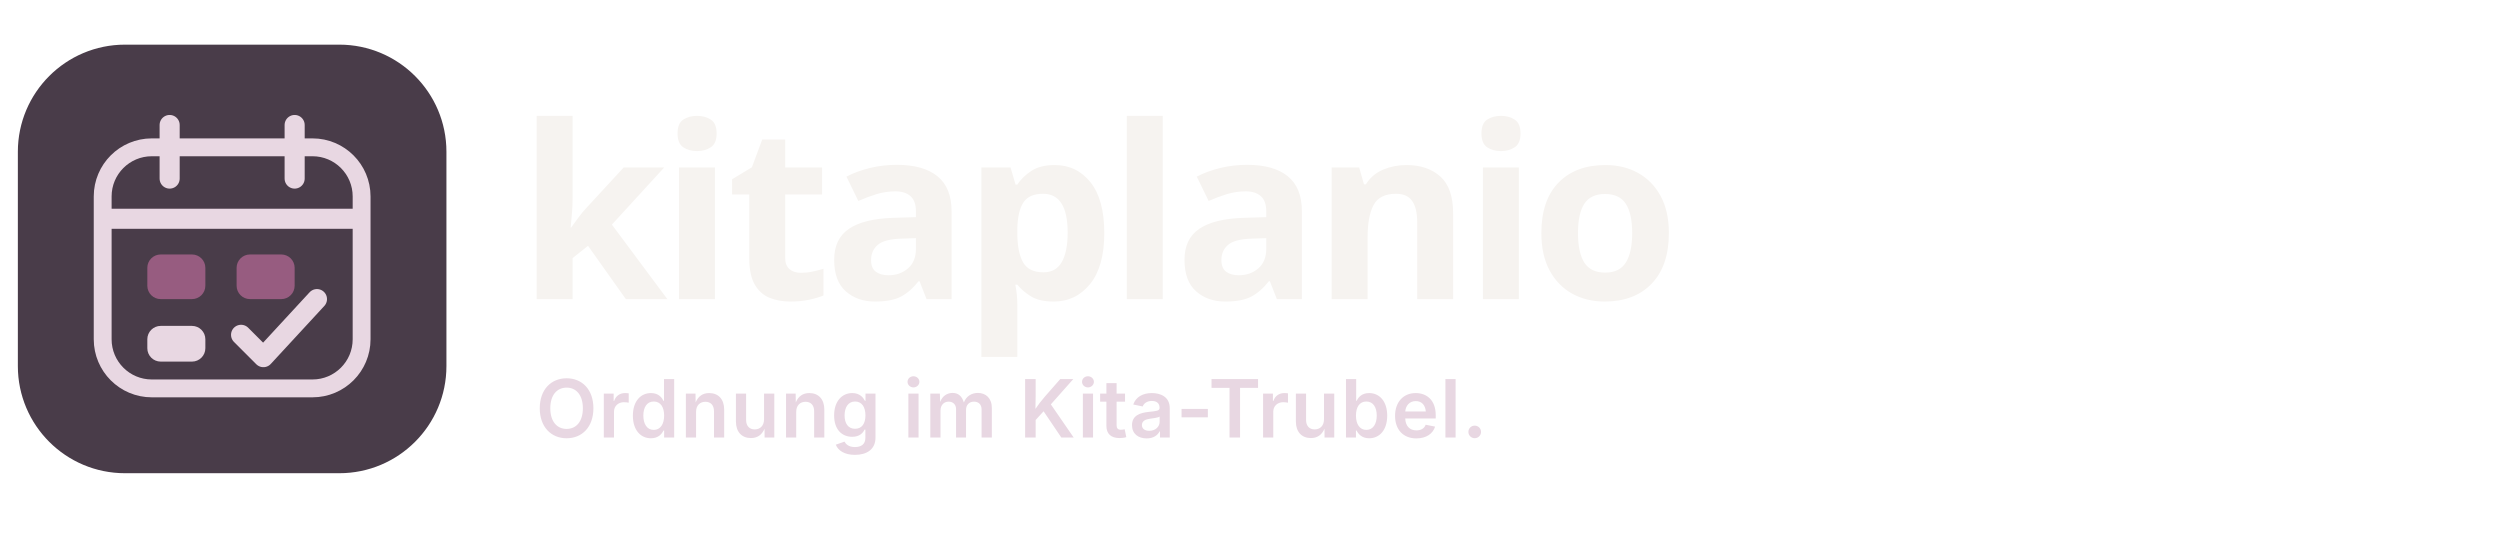
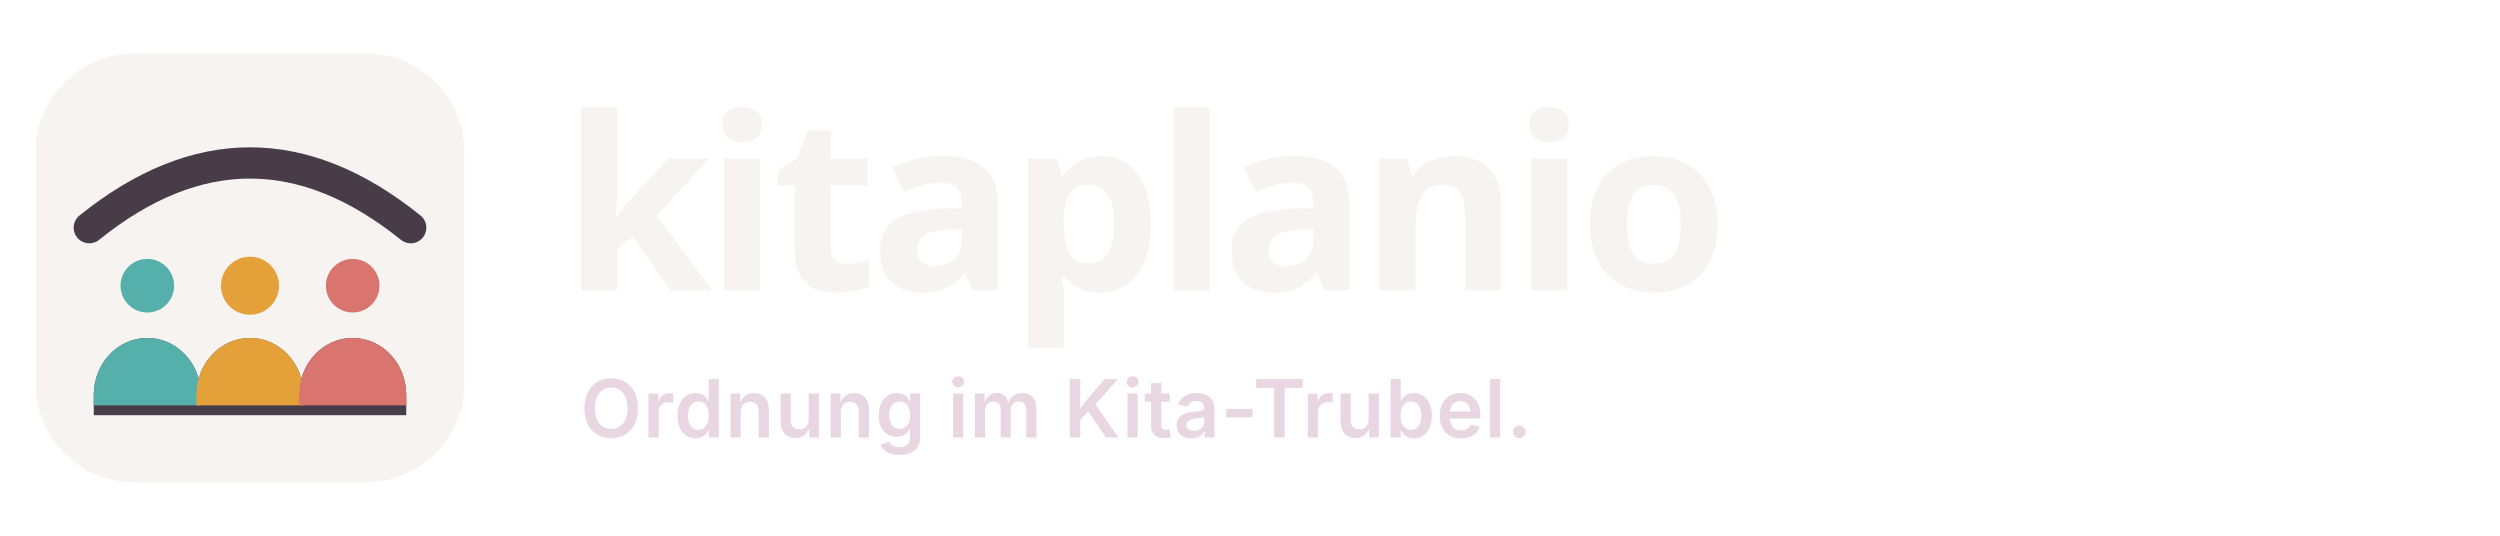
<svg xmlns="http://www.w3.org/2000/svg" viewBox="0 0 560 120" role="img" aria-labelledby="title">
-   <g transform="translate(4 10)">
-     <rect x="0" y="0" width="96" height="96" rx="24" fill="#493C49" />
-     <rect x="19" y="23" width="58" height="54" rx="11" fill="#493C49" stroke="#E8D7E2" stroke-width="4" />
-     <path d="M20 39h56M34 18v12M62 18v12" fill="none" stroke="#E8D7E2" stroke-width="4.5" stroke-linecap="round" />
-     <rect x="29" y="47" width="13" height="10" rx="3" fill="#975C80" />
-     <rect x="49" y="47" width="13" height="10" rx="3" fill="#975C80" />
-     <rect x="29" y="63" width="13" height="8" rx="3" fill="#E8D7E2" />
-     <path d="m50 65 5 5 12-13" fill="none" stroke="#E8D7E2" stroke-width="4.5" stroke-linecap="round" stroke-linejoin="round" />
+   <rect x="8" y="12" width="96" height="96" rx="22" fill="#F6F3F0" />
+   <g transform="translate(8 12)">
+     <path d="M12 39Q48 10 84 39" fill="none" stroke="#493C49" stroke-width="7" stroke-linecap="round" />
+     <circle cx="25" cy="52" r="6" fill="#55AFAA" />
+     <circle cx="48" cy="52" r="6.5" fill="#E4A13A" />
+     <circle cx="71" cy="52" r="6" fill="#DA746E" />
+     <path d="M13 81v-4.5c0-7.1 5.4-12.8 12-12.8s12 5.7 12 12.8V81Zm23 0v-4.5c0-7.1 5.4-12.8 12-12.8s12 5.7 12 12.8V81Zm23 0v-4.5c0-7.1 5.4-12.8 12-12.8s12 5.7 12 12.8V81Z" fill="#493C49" />
+     <path d="M13 78.8v-2.3c0-7.1 5.4-12.8 12-12.8s12 5.7 12 12.8v2.3Z" fill="#55AFAA" />
+     <path d="M36 78.8v-2.3c0-7.1 5.4-12.8 12-12.8s12 5.7 12 12.8v2.3Z" fill="#E4A13A" />
+     <path d="M59 78.8v-2.3c0-7.1 5.4-12.8 12-12.8s12 5.7 12 12.8v2.3Z" fill="#DA746E" />
  </g>
-   <text x="116" y="67" font-family="Nunito Sans, sans-serif" font-size="54" font-weight="900" letter-spacing="-1.6" fill="#F6F3F0">kitaplanio</text>
-   <text x="120" y="98" font-family="Inter, sans-serif" font-size="18" font-weight="600" letter-spacing=".2" fill="#E8D7E2">Ordnung im Kita-Trubel.</text>
+   <text x="126" y="65" font-family="Nunito Sans, sans-serif" font-size="54" font-weight="900" letter-spacing="-1.5" fill="#F6F3F0">kitaplanio</text>
+   <text x="130" y="98" font-family="Inter, sans-serif" font-size="18" font-weight="600" letter-spacing=".2" fill="#E8D7E2">Ordnung im Kita-Trubel.</text>
</svg>
